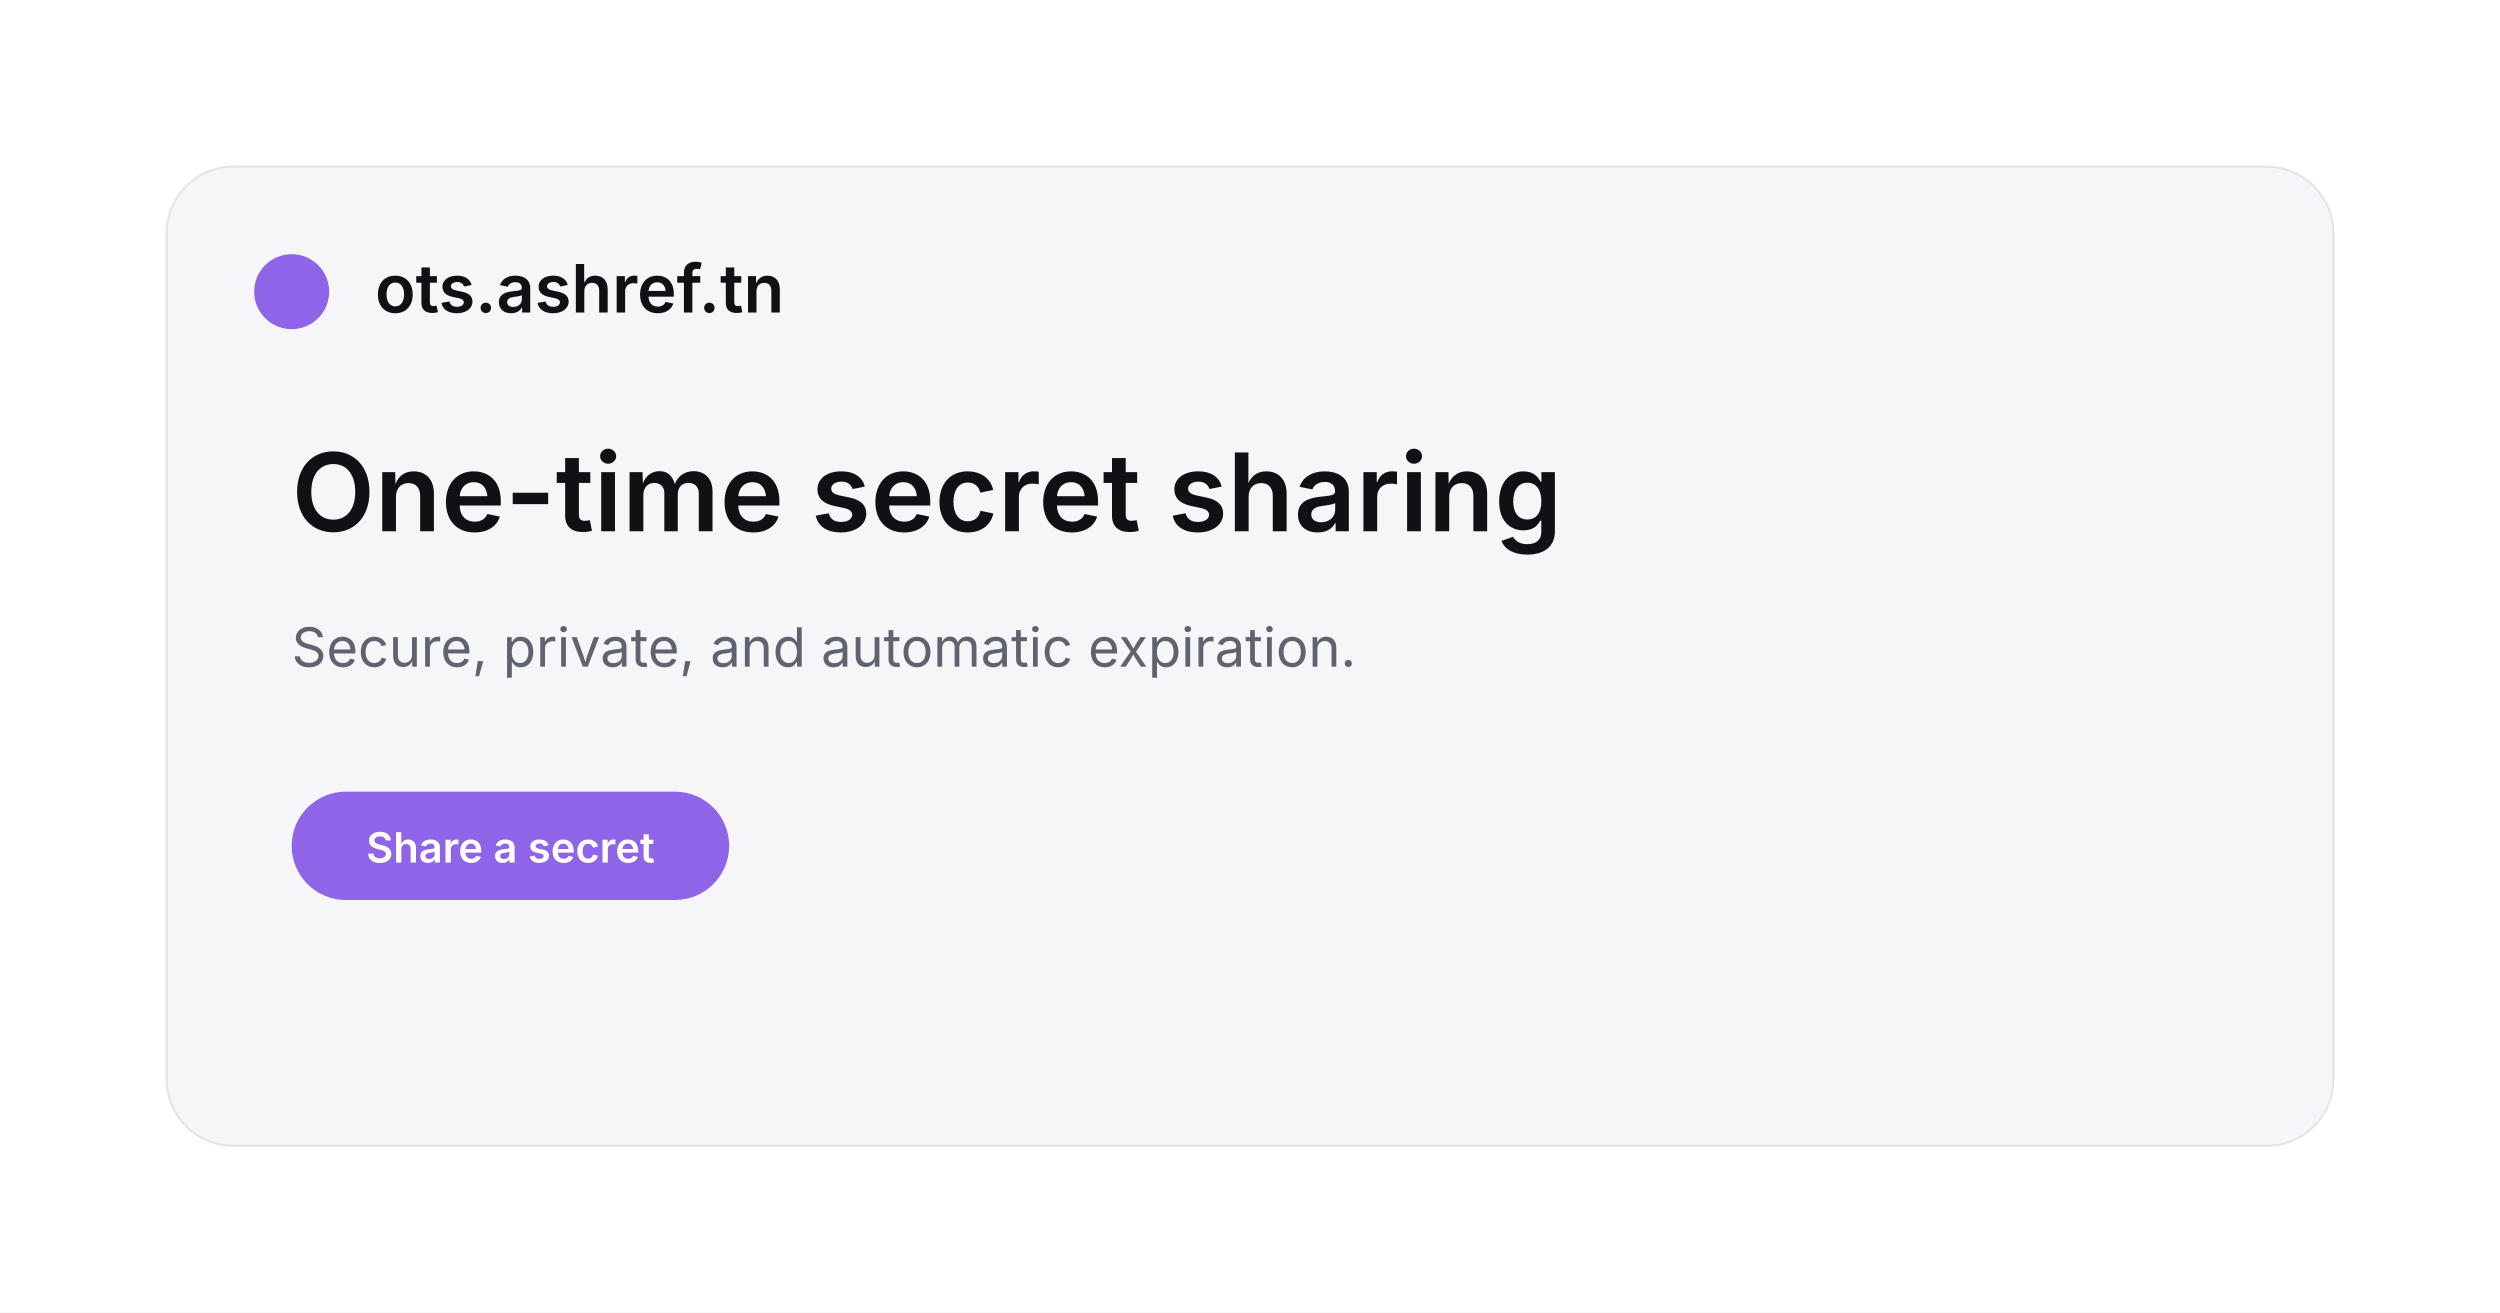
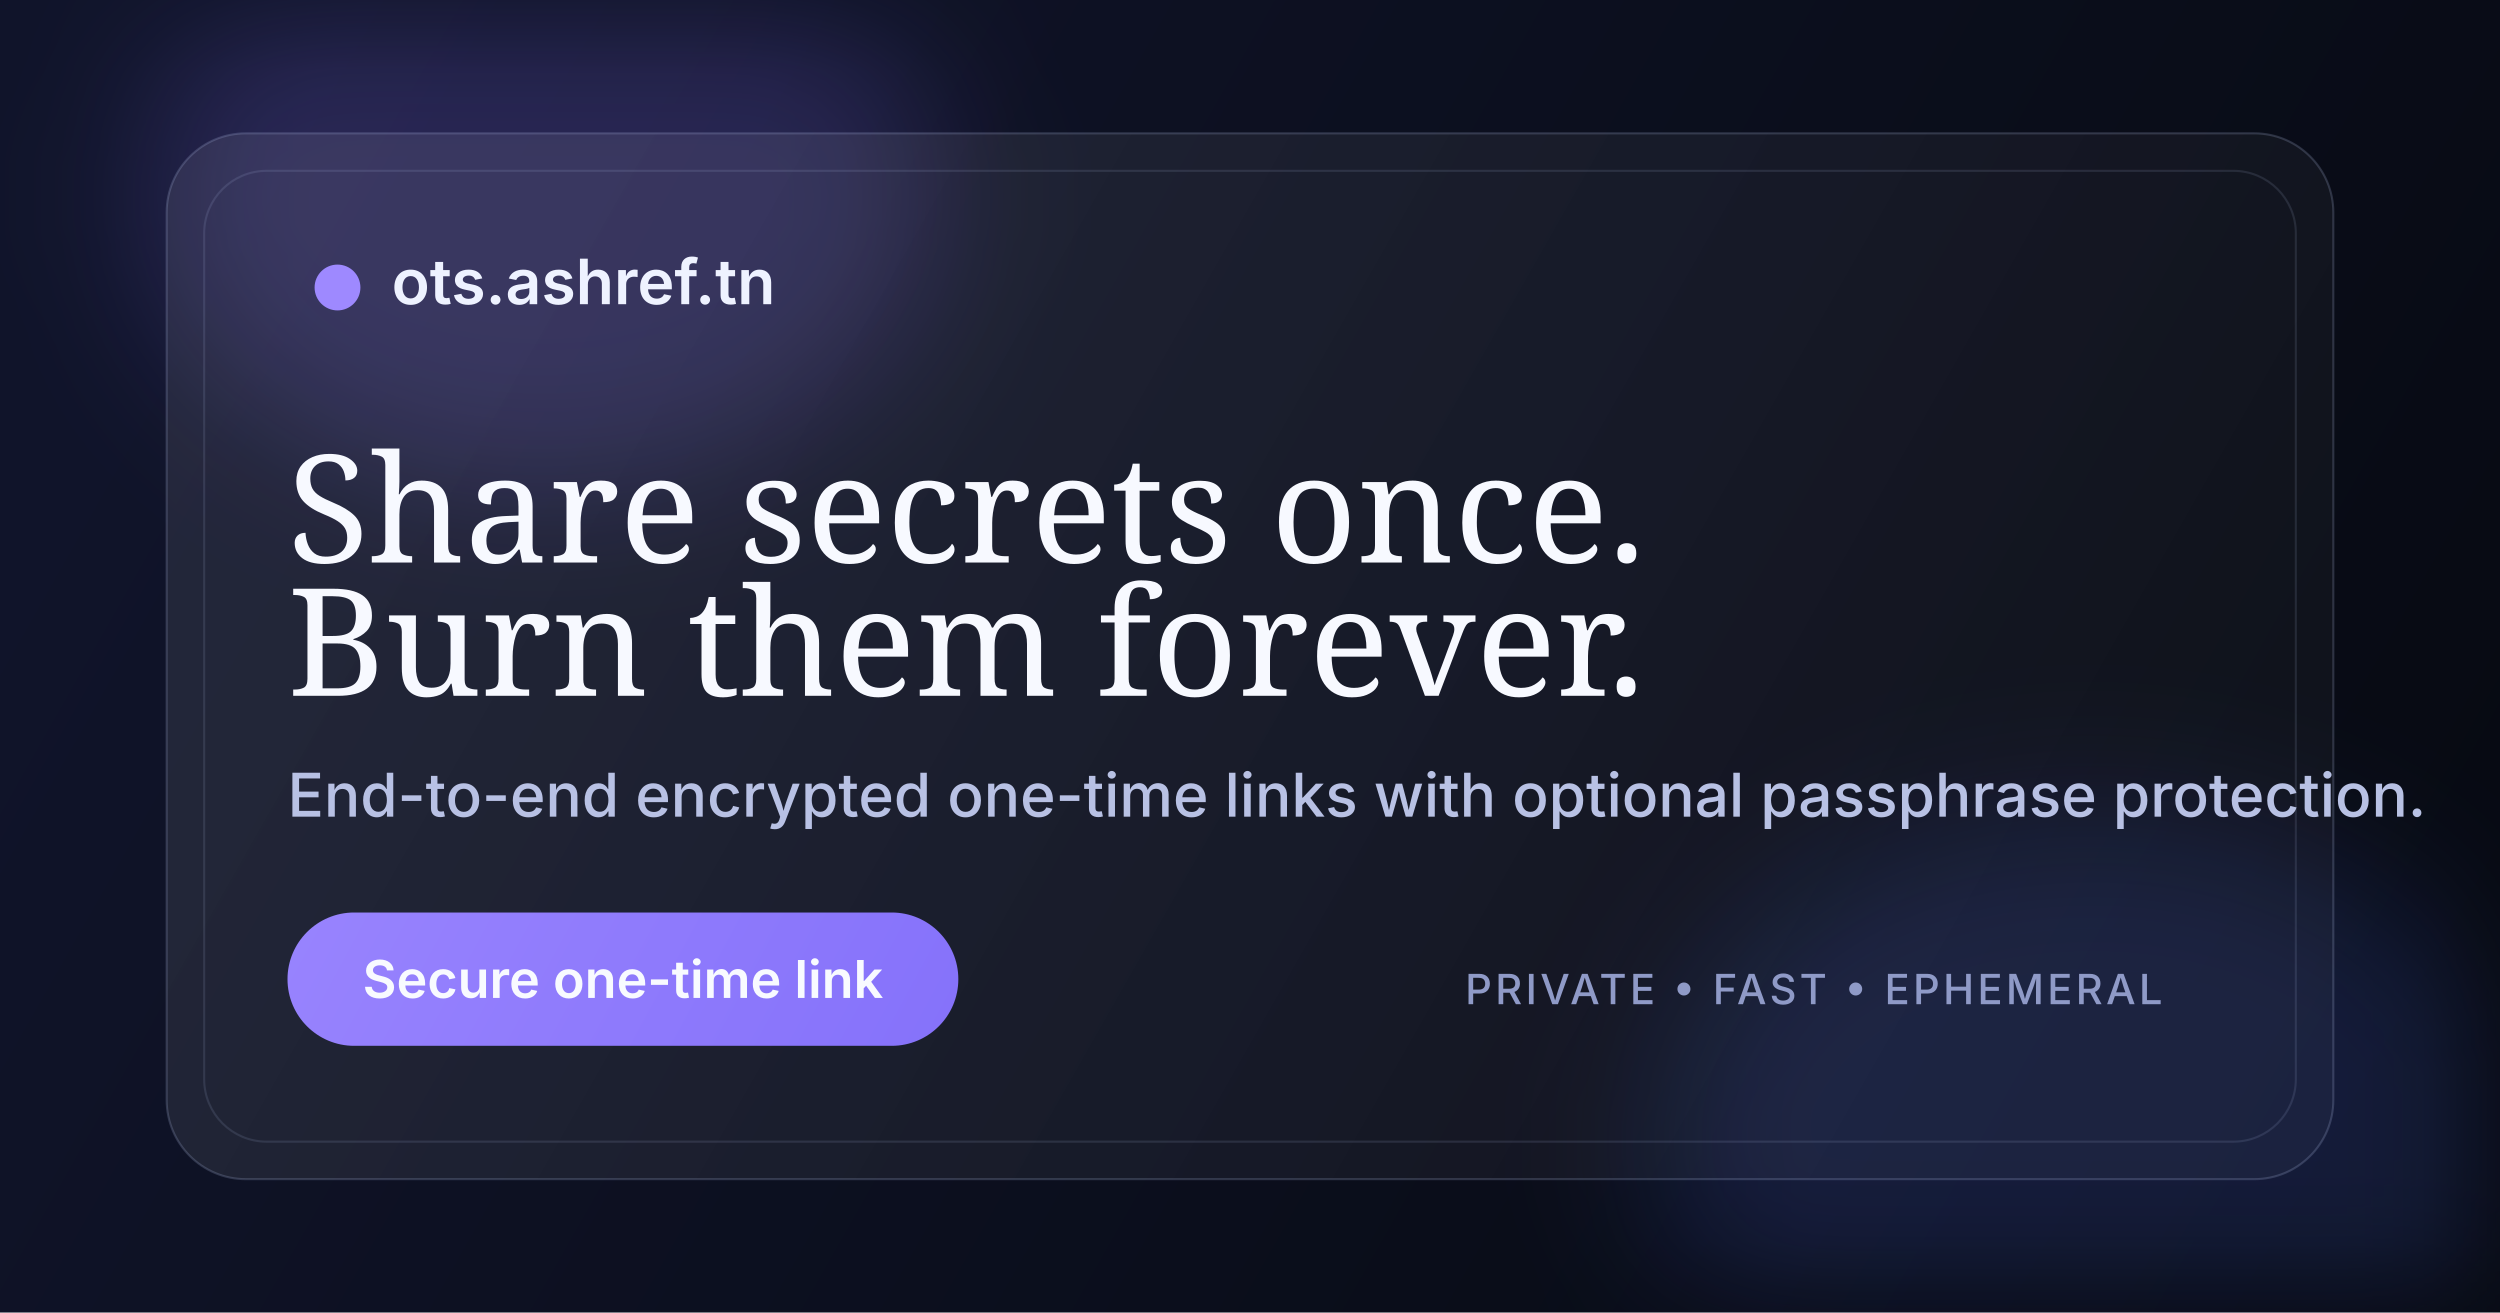
<svg xmlns="http://www.w3.org/2000/svg" width="1200" height="630" viewBox="0 0 1200 630" fill="none">
-   <rect width="1200" height="630" fill="#ffffff" />
-   <rect x="80" y="80" width="1040" height="470" rx="32" fill="#f6f6f9" stroke="#e3e4ea" />
-   <circle cx="140" cy="140" r="18" fill="#9064E8" />
-   <text x="180" y="150" font-size="32" font-weight="600" font-family="system-ui, -apple-system, BlinkMacSystemFont, 'Segoe UI', sans-serif" fill="#101114">ots.ashref.tn</text>
-   <text x="140" y="255" font-size="52" font-weight="600" font-family="system-ui, -apple-system, BlinkMacSystemFont, 'Segoe UI', sans-serif" fill="#101114">One-time secret sharing</text>
-   <text x="140" y="320" font-size="26" font-weight="400" font-family="system-ui, -apple-system, BlinkMacSystemFont, 'Segoe UI', sans-serif" fill="#5f636f">Secure, private, and automatic expiration.</text>
-   <rect x="140" y="380" width="210" height="52" rx="26" fill="#9064E8" />
-   <text x="245" y="414" text-anchor="middle" font-size="20" font-weight="600" font-family="system-ui, -apple-system, BlinkMacSystemFont, 'Segoe UI', sans-serif" fill="#ffffff">Share a secret</text>
+   <defs>
+     <linearGradient id="bg" x1="130" y1="48" x2="1112" y2="606" gradientUnits="userSpaceOnUse">
+       <stop stop-color="#10142A" />
+       <stop offset="1" stop-color="#070A12" />
+     </linearGradient>
+     <linearGradient id="panel" x1="214" y1="120" x2="949" y2="538" gradientUnits="userSpaceOnUse">
+       <stop stop-color="rgba(255,255,255,0.08)" />
+       <stop offset="1" stop-color="rgba(255,255,255,0.03)" />
+     </linearGradient>
+     <linearGradient id="accent" x1="214" y1="94" x2="954" y2="495" gradientUnits="userSpaceOnUse">
+       <stop stop-color="#9E89FF" />
+       <stop offset="1" stop-color="#6B59F5" />
+     </linearGradient>
+     <filter id="softGlow" x="-120" y="-120" width="1440" height="870" color-interpolation-filters="sRGB">
+       <feGaussianBlur stdDeviation="36" />
+     </filter>
+   </defs>
+   <rect width="1200" height="630" fill="url(#bg)" />
+   <ellipse cx="260" cy="94" rx="190" ry="140" fill="#8E77FF" fill-opacity="0.2" filter="url(#softGlow)" />
+   <ellipse cx="1004" cy="548" rx="210" ry="158" fill="#5574F4" fill-opacity="0.17" filter="url(#softGlow)" />
+   <rect x="80" y="64" width="1040" height="502" rx="38" fill="url(#panel)" stroke="rgba(199,210,255,0.19)" />
+   <rect x="98" y="82" width="1004" height="466" rx="30" stroke="rgba(199,210,255,0.12)" />
+   <circle cx="162" cy="138" r="11" fill="url(#accent)" />
+   <text x="188" y="146" font-size="30" font-weight="600" font-family="Inter, -apple-system, BlinkMacSystemFont, 'Segoe UI', sans-serif" fill="#EEF2FF">ots.ashref.tn</text>
+   <text x="138" y="270" font-size="72" font-weight="400" font-family="'Instrument Serif', Georgia, serif" fill="#F7F9FF">
+     Share secrets once.
+   </text>
+   <text x="138" y="334" font-size="72" font-weight="400" font-family="'Instrument Serif', Georgia, serif" fill="#F7F9FF">
+     Burn them forever.
+   </text>
+   <text x="138" y="392" font-size="29" font-weight="500" font-family="Inter, -apple-system, BlinkMacSystemFont, 'Segoe UI', sans-serif" fill="#B8C1E4">
+     End-to-end encrypted one-time links with optional passphrase protection.
+   </text>
+   <rect x="138" y="438" width="322" height="64" rx="32" fill="url(#accent)" />
+   <text x="299" y="479" text-anchor="middle" font-size="25" font-weight="600" font-family="Inter, -apple-system, BlinkMacSystemFont, 'Segoe UI', sans-serif" fill="#F8FAFF">
+     Secure one-time link
+   </text>
+   <text x="1038" y="482" text-anchor="end" font-size="20" font-weight="500" letter-spacing="0.08em" font-family="Inter, -apple-system, BlinkMacSystemFont, 'Segoe UI', sans-serif" fill="#8F9AC7">
+     PRIVATE  •  FAST  •  EPHEMERAL
+   </text>
</svg>
